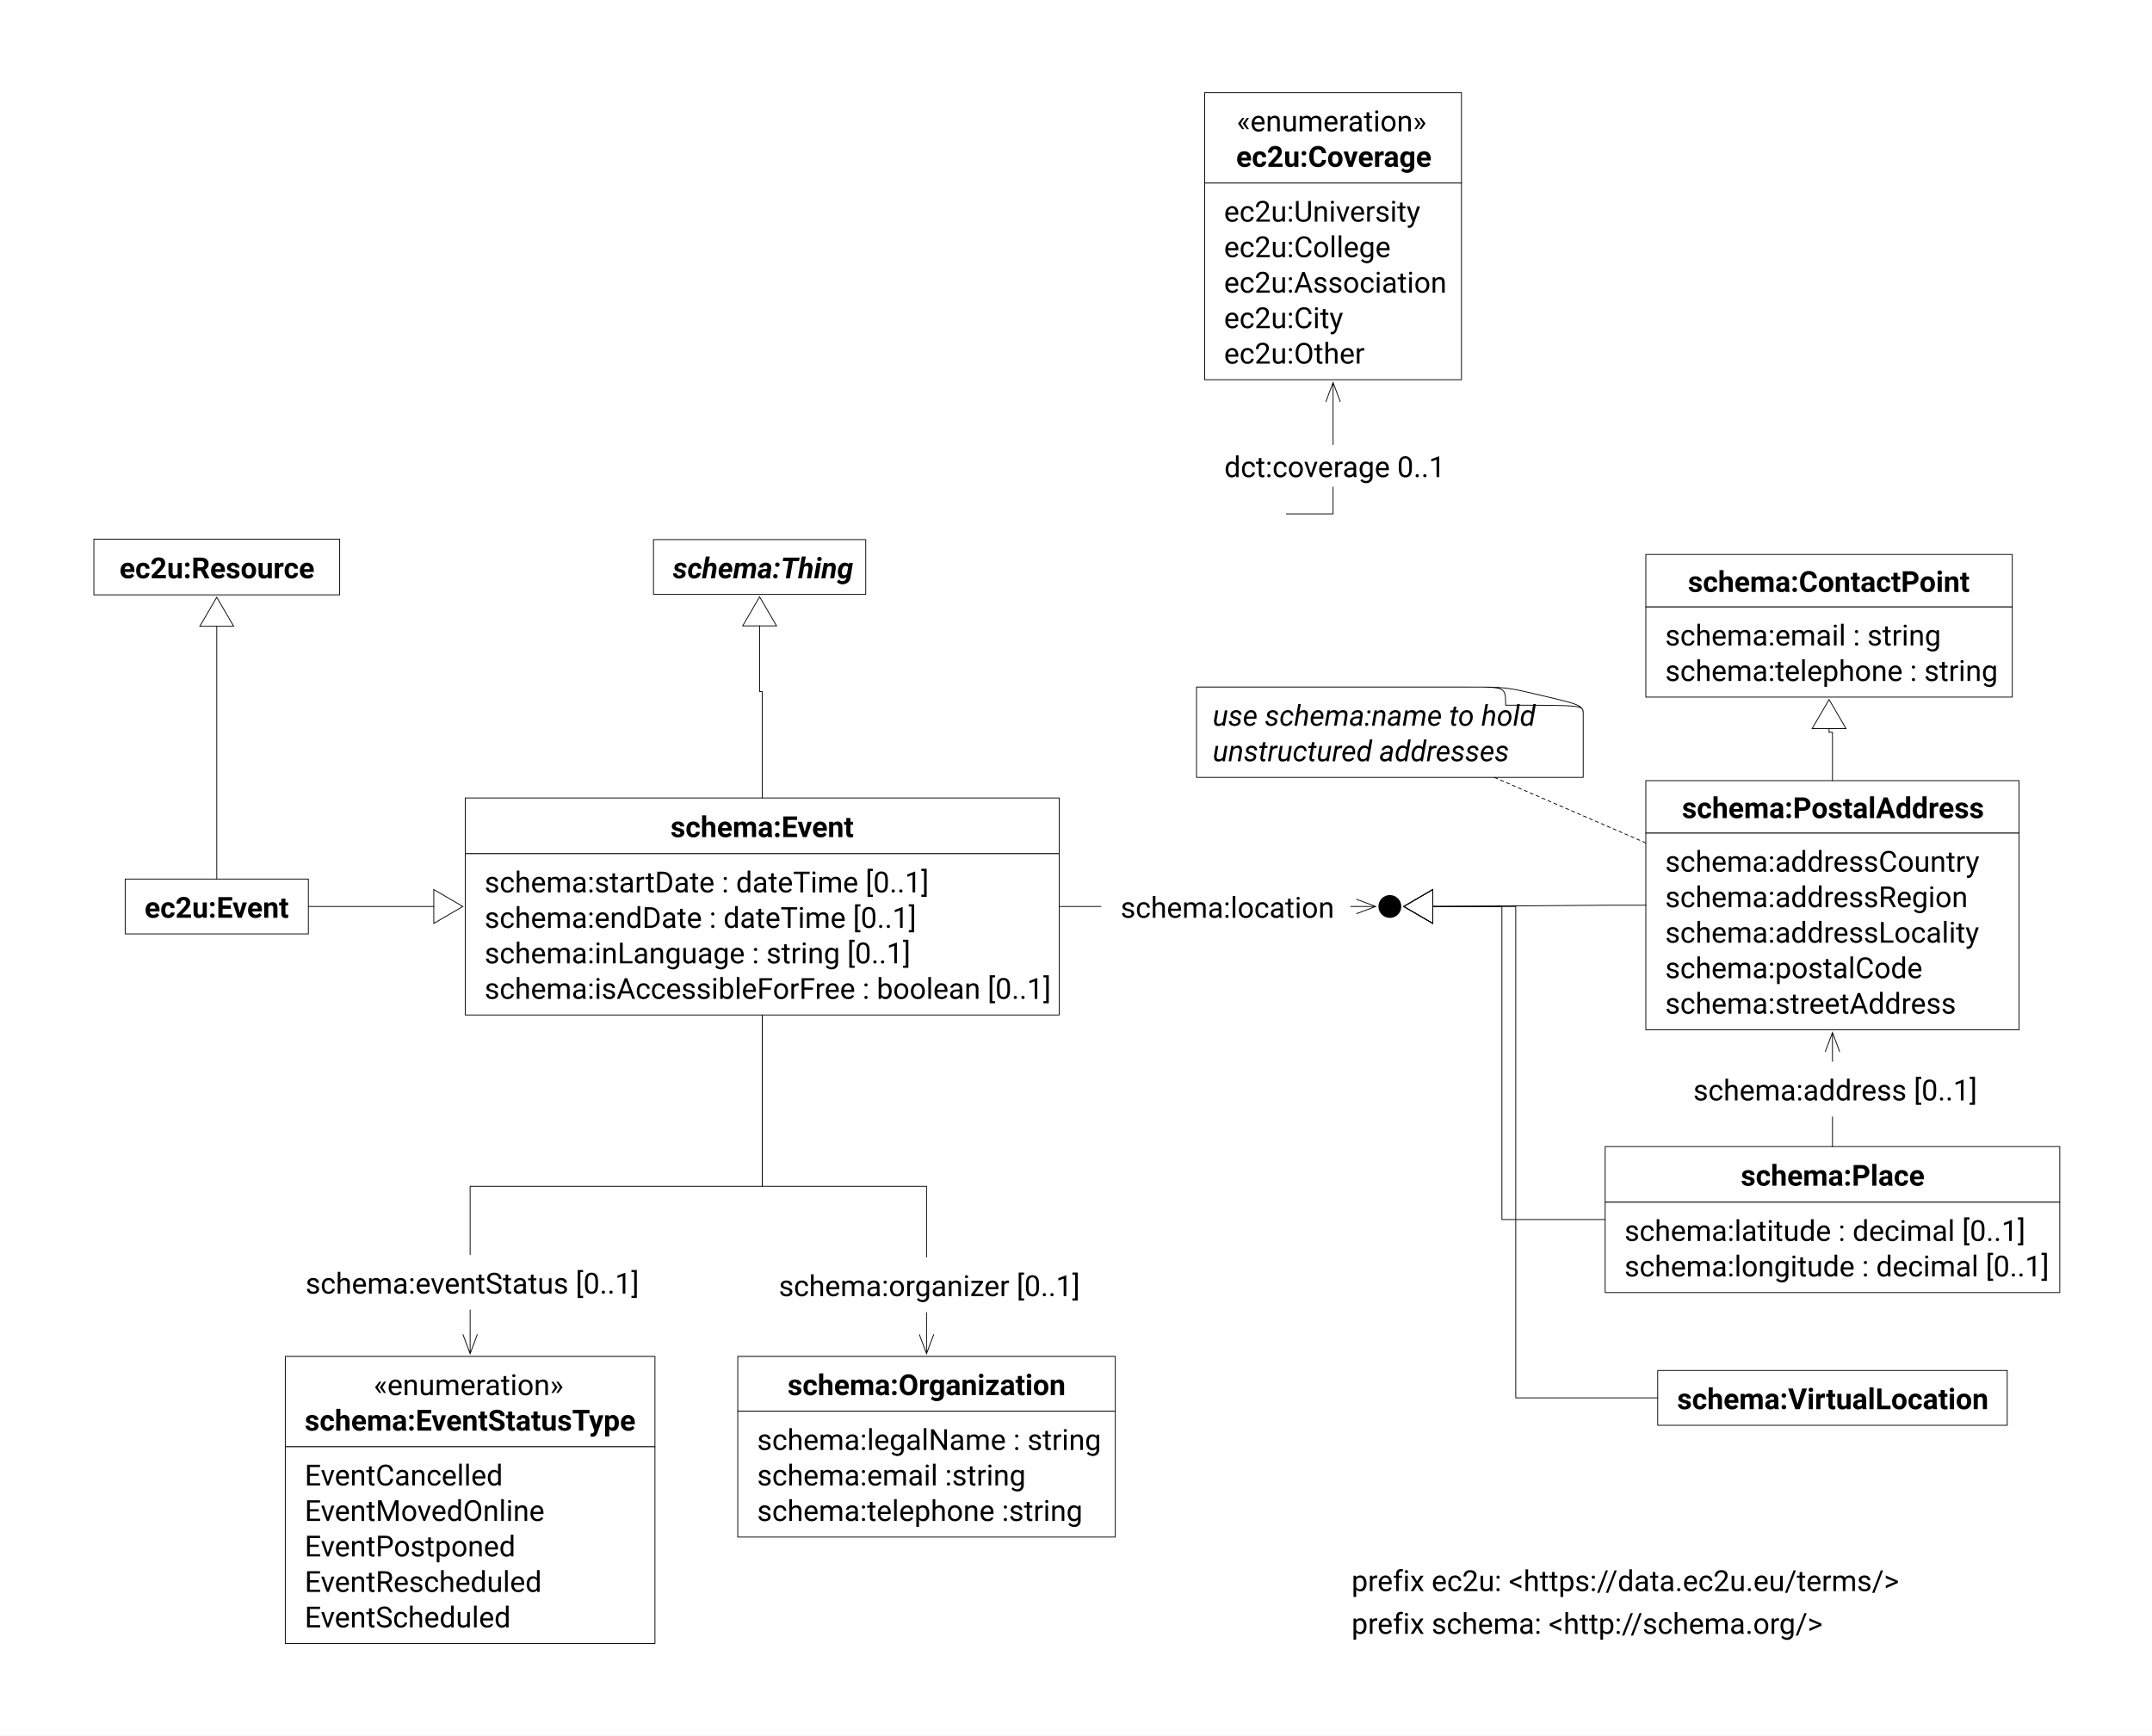
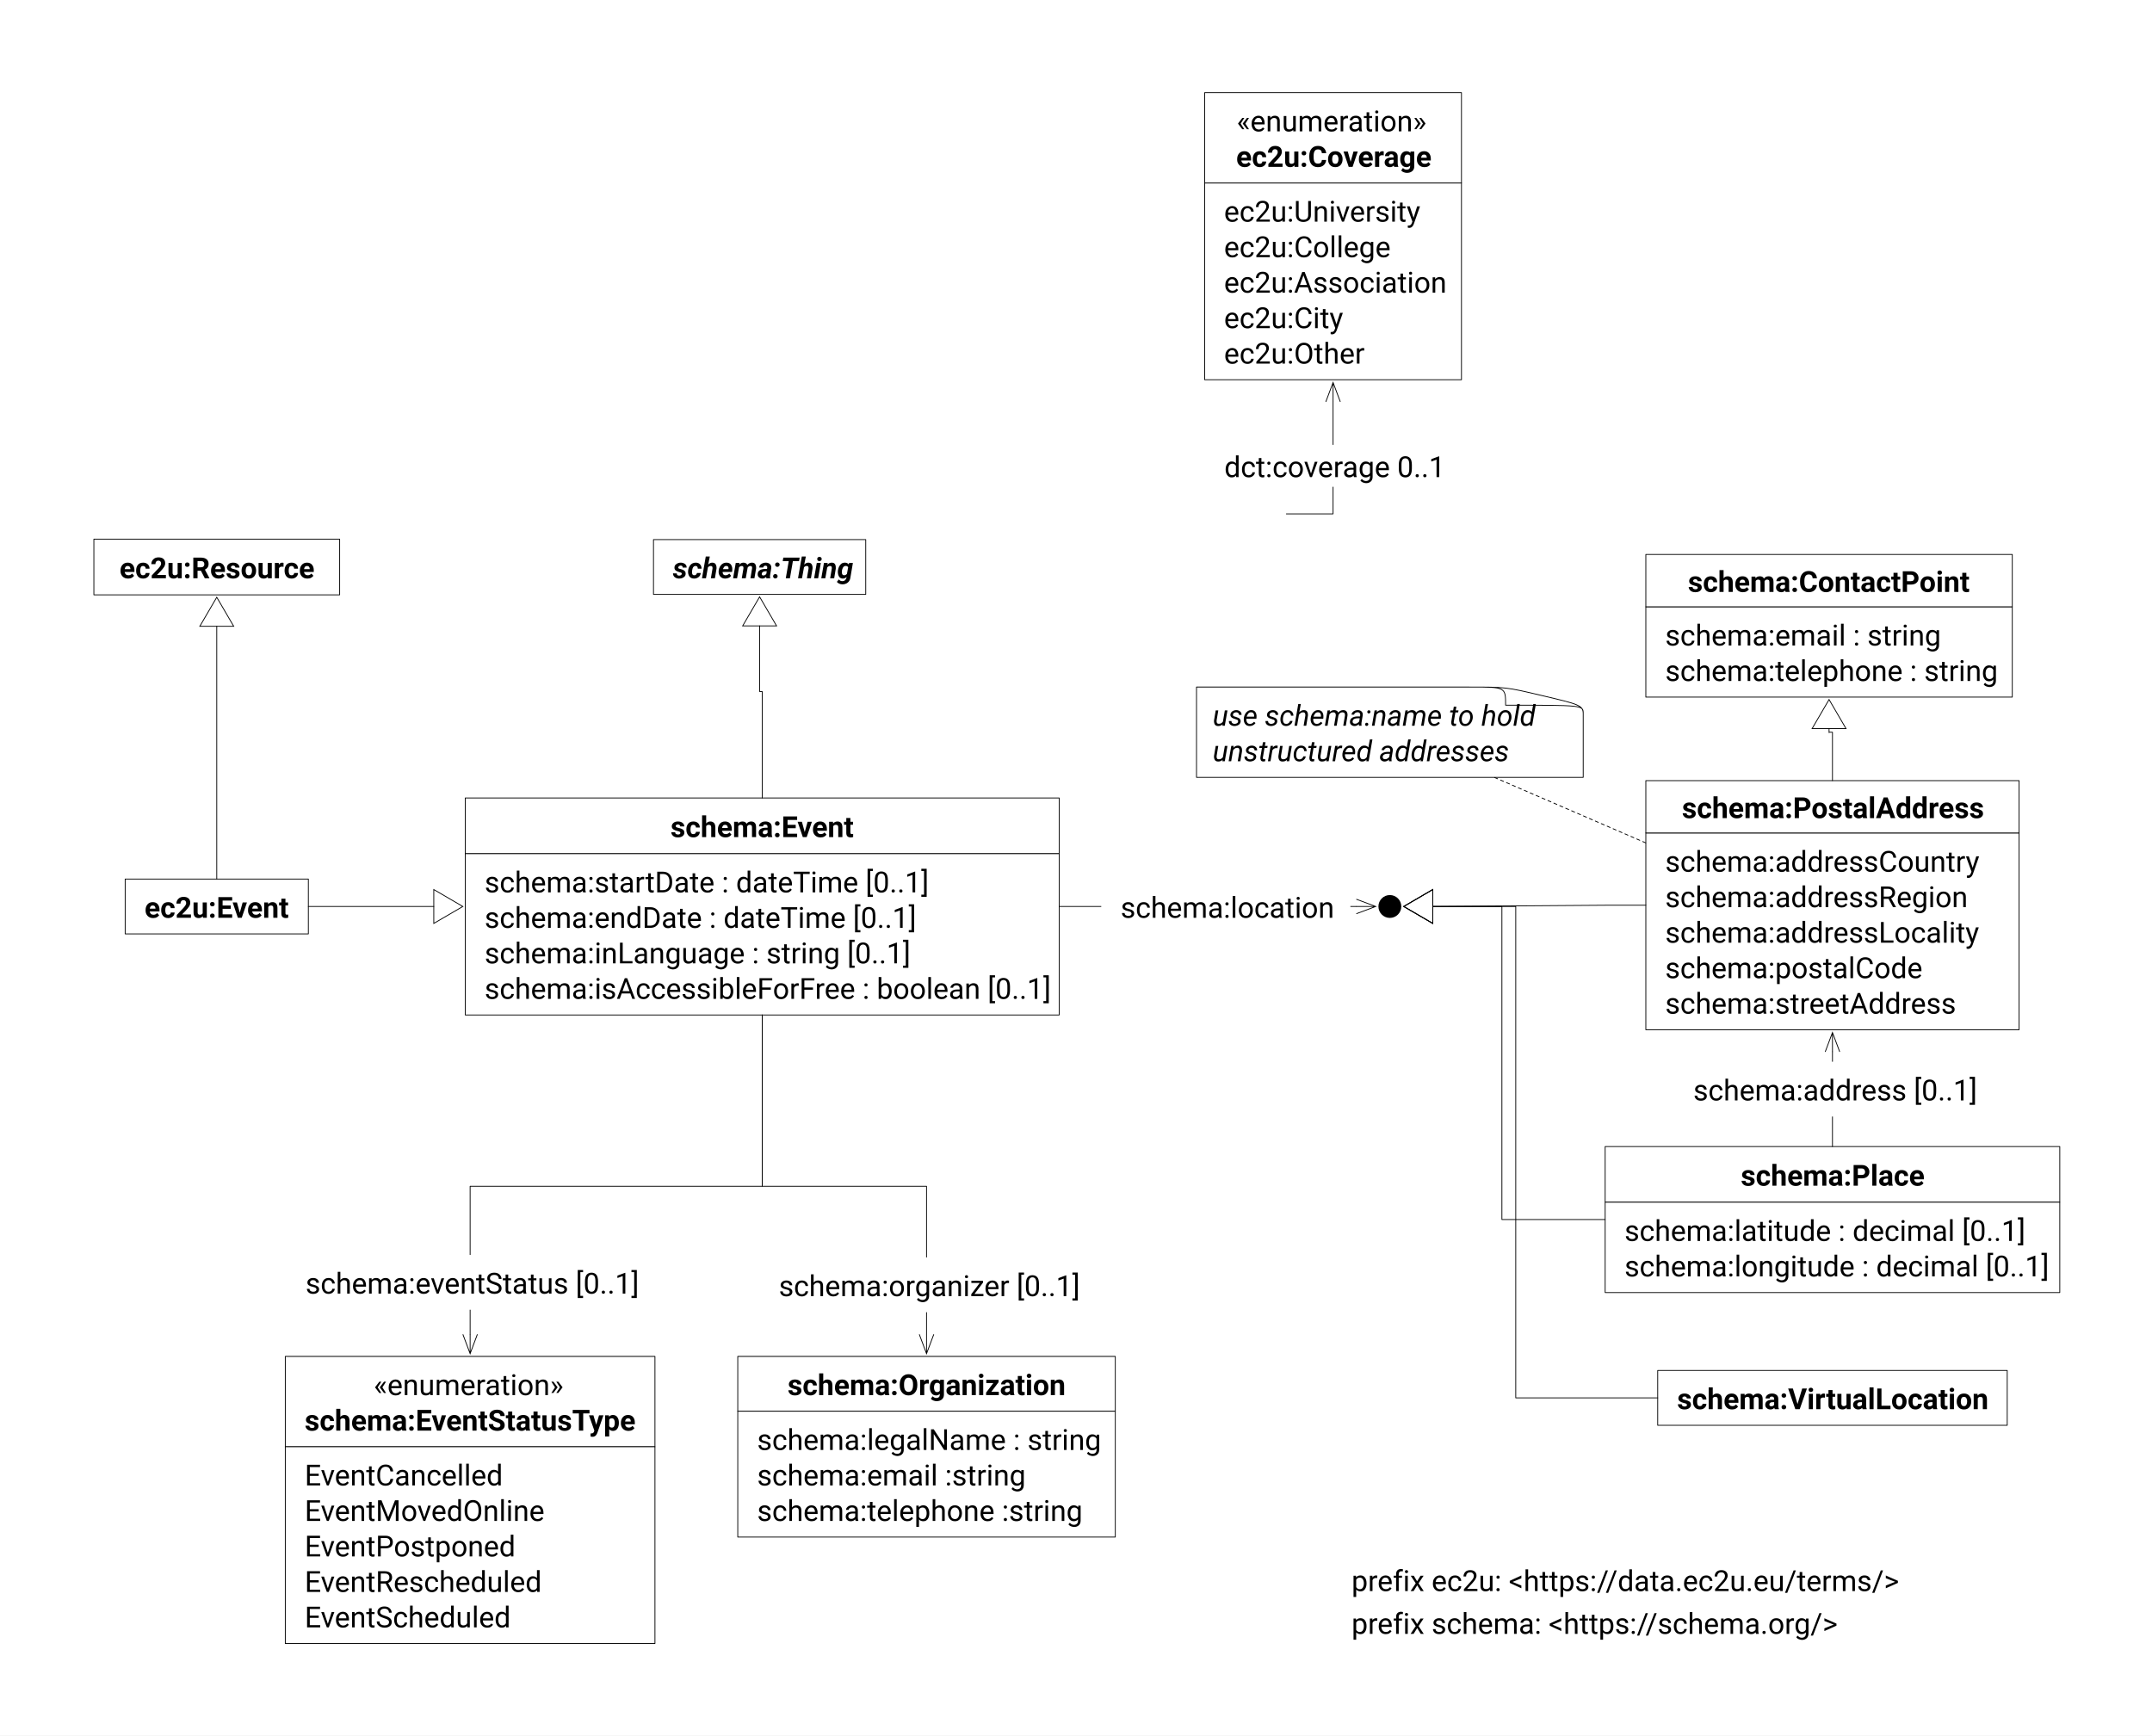
<svg xmlns="http://www.w3.org/2000/svg" xmlns:xlink="http://www.w3.org/1999/xlink" version="1.1" viewBox="-97 -101 667 538" width="667" height="538">
  <defs>
    <marker orient="auto" overflow="visible" markerUnits="strokeWidth" id="StickArrow_Marker" stroke-linejoin="miter" stroke-miterlimit="10" viewBox="-1 -10 26 20" markerWidth="26" markerHeight="20" color="black">
      <g>
        <path d="M 24 0 L 0 0 M 0 -9 L 24 0 L 0 9" fill="none" stroke="currentColor" stroke-width="1" />
      </g>
    </marker>
    <marker orient="auto" overflow="visible" markerUnits="strokeWidth" id="UMLInheritance_Marker" stroke-linejoin="miter" stroke-miterlimit="10" viewBox="-1 -22 38 44" markerWidth="38" markerHeight="44" color="black">
      <g>
        <path d="M 36 0 L 0 -21 L 0 21 Z" fill="none" stroke="currentColor" stroke-width="1" />
      </g>
    </marker>
  </defs>
  <g id="events" stroke-opacity="1" stroke-dasharray="none" fill="none" stroke="none" fill-opacity="1">
    <rect fill="white" x="-97" y="-101" width="667" height="538" />
    <g id="events_Layer_1">
      <g id="Group_173">
        <g id="Graphic_174">
-           <a xlink:href="http://schema.org/Event">
+           <a xlink:href="https://schema.org/Event">
            <rect x="47.2" y="146.365" width="184.099" height="17.261" fill="white" />
            <rect x="47.2" y="146.365" width="184.099" height="17.261" stroke="black" stroke-linecap="round" stroke-linejoin="round" stroke-width=".25" />
            <text transform="translate(110.8118 149.4952)" fill="black">
              <tspan font-family="Roboto" font-weight="bold" font-size="9" fill="black" x="0" y="9">
                                schema:Event
                            </tspan>
            </text>
          </a>
        </g>
        <g id="Graphic_175">
          <rect x="47.2" y="163.626" width="184.099" height="50" fill="white" />
          <rect x="47.2" y="163.626" width="184.099" height="50" stroke="black" stroke-linecap="round" stroke-linejoin="round" stroke-width=".25" />
          <text transform="translate(53.19951 166.6257)" fill="black">
            <tspan font-family="Roboto" font-size="9" fill="black" x="0" y="9">schema:startDate : dateTime
                            [0..1]
                        </tspan>
            <tspan font-family="Roboto" font-size="9" fill="black" x="0" y="20">schema:endDate : dateTime
                            [0..1]
                        </tspan>
            <tspan font-family="Roboto" font-size="9" fill="black" x="0" y="31">schema:inLanguage : string
                            [0..1]
                        </tspan>
            <tspan font-family="Roboto" font-size="9" fill="black" x="0" y="42">schema:isAccessibleForFree :
                            boolean [0..1]
                        </tspan>
          </text>
        </g>
      </g>
      <g id="Group_169">
        <g id="Graphic_170">
-           <a xlink:href="http://schema.org/Place">
+           <a xlink:href="https://schema.org/Place">
            <rect x="400.508" y="254.411" width="140.909" height="17.261" fill="white" />
            <rect x="400.508" y="254.411" width="140.909" height="17.261" stroke="black" stroke-linecap="round" stroke-linejoin="round" stroke-width=".25" />
            <text transform="translate(442.5411 257.5412)" fill="black">
              <tspan font-family="Roboto" font-weight="bold" font-size="9" fill="black" x="0" y="9">
                                schema:Place
                            </tspan>
            </text>
          </a>
        </g>
        <g id="Graphic_171">
          <rect x="400.508" y="271.672" width="140.909" height="28" fill="white" />
          <rect x="400.508" y="271.672" width="140.909" height="28" stroke="black" stroke-linecap="round" stroke-linejoin="round" stroke-width=".25" />
          <text transform="translate(406.5082 274.6717)" fill="black">
            <tspan font-family="Roboto" font-size="9" fill="black" x="0" y="9">schema:latitude : decimal
                            [0..1]
                        </tspan>
            <tspan font-family="Roboto" font-size="9" fill="black" x="0" y="20">schema:longitude : decimal
                            [0..1]
                        </tspan>
          </text>
        </g>
      </g>
      <g id="Group_165">
        <g id="Graphic_167">
          <rect x="413.118" y="157.215" width="115.689" height="61" fill="white" />
          <rect x="413.118" y="157.215" width="115.689" height="61" stroke="black" stroke-linecap="round" stroke-linejoin="round" stroke-width=".25" />
          <text transform="translate(419.1182 160.2151)" fill="black">
            <tspan font-family="Roboto" font-size="9" fill="black" x="0" y="9">schema:addressCountry</tspan>
            <tspan font-family="Roboto" font-size="9" fill="black" x="0" y="20">schema:addressRegion</tspan>
            <tspan font-family="Roboto" font-size="9" fill="black" x="0" y="31">schema:addressLocality
                        </tspan>
            <tspan font-family="Roboto" font-size="9" fill="black" x="0" y="42">schema:postalCode</tspan>
            <tspan font-family="Roboto" font-size="9" fill="black" x="0" y="53">schema:streetAddress</tspan>
          </text>
        </g>
        <g id="Graphic_166">
-           <a xlink:href="http://schema.org/PostalAddress">
+           <a xlink:href="https://schema.org/PostalAddress">
            <rect x="413.118" y="140.983" width="115.689" height="16.232" fill="white" />
            <rect x="413.118" y="140.983" width="115.689" height="16.232" stroke="black" stroke-linecap="round" stroke-linejoin="round" stroke-width=".25" />
            <text transform="translate(424.295 143.5991)" fill="black">
              <tspan font-family="Roboto" font-weight="bold" font-size="9" fill="black" x="0" y="9">
                                schema:PostalAddress
                            </tspan>
            </text>
          </a>
        </g>
      </g>
      <g id="Group_161">
        <g id="Graphic_162">
-           <a xlink:href="http://schema.org/VirtualLocation">
+           <a xlink:href="https://schema.org/VirtualLocation">
            <rect x="416.799" y="323.818" width="108.328" height="17" fill="white" />
            <rect x="416.799" y="323.818" width="108.328" height="17" stroke="black" stroke-linecap="round" stroke-linejoin="round" stroke-width=".25" />
            <text transform="translate(422.7987 326.8177)" fill="black">
              <tspan font-family="Roboto" font-weight="bold" font-size="9" fill="black" x="0" y="9">
                                schema:VirtualLocation
                            </tspan>
            </text>
          </a>
        </g>
      </g>
      <g id="Line_160">
        <line x1="470.963" y1="254.411" x2="470.963" y2="225.065" marker-end="url(#StickArrow_Marker)" stroke="black" stroke-linecap="round" stroke-linejoin="round" stroke-width=".25" />
      </g>
      <g id="Graphic_159">
        <rect x="421.817" y="228.113" width="98.291" height="17" fill="white" />
        <text transform="translate(427.8172 231.1128)" fill="black">
          <tspan font-family="Roboto" font-size="9" fill="black" x="0" y="9">schema:address [0..1]</tspan>
        </text>
      </g>
      <g id="Line_158">
        <line x1="231.298" y1="179.995" x2="323.386" y2="179.995" marker-end="url(#StickArrow_Marker)" stroke="black" stroke-linecap="round" stroke-linejoin="round" stroke-width=".25" />
      </g>
      <g id="Graphic_157">
        <rect x="244.329" y="171.495" width="77.219" height="17" fill="white" />
        <text transform="translate(250.3295 174.4952)" fill="black">
          <tspan font-family="Roboto" font-size="9" fill="black" x="0" y="9">schema:location</tspan>
        </text>
      </g>
      <g id="Group_153">
        <g id="Graphic_154">
          <a xlink:href="things.svg">
            <rect x="105.546" y="66.26" width="65.785" height="17" fill="white" />
            <rect x="105.546" y="66.26" width="65.785" height="17" stroke="black" stroke-linecap="round" stroke-linejoin="round" stroke-width=".25" />
            <text transform="translate(111.5457 69.25984)" fill="black">
              <tspan font-family="Roboto" font-style="italic" font-weight="bold" font-size="9" fill="black" x="0" y="9">schema:Thing
                  </tspan>
            </text>
          </a>
        </g>
      </g>
      <g id="Line_152">
        <path d="M 470.963 140.983 L 470.963 125.983 L 469.908 125.983 L 469.908 126.098 L 469.908 124.848" marker-end="url(#UMLInheritance_Marker)" stroke="black" stroke-linecap="round" stroke-linejoin="round" stroke-width=".25" />
      </g>
      <g id="Group_148">
        <g id="Graphic_149">
-           <a xlink:href="http://schema.org/EventStatusType">
+           <a xlink:href="https://schema.org/EventStatusType">
            <rect x="-8.575" y="319.467" width="114.573" height="28" fill="white" />
            <rect x="-8.575" y="319.467" width="114.573" height="28" stroke="black" stroke-linecap="round" stroke-linejoin="round" stroke-width=".25" />
            <text transform="translate(-2.574803 322.4672)" fill="black">
              <tspan font-family="Roboto" font-size="9" fill="black" x="21.412" y="9">«enumeration»</tspan>
              <tspan font-family="Roboto" font-weight="bold" font-size="9" fill="black" x="0" y="20">
                          schema:EventStatusType
                      </tspan>
            </text>
          </a>
        </g>
        <g id="Graphic_150">
          <rect x="-8.575" y="347.467" width="114.573" height="61" fill="white" />
          <rect x="-8.575" y="347.467" width="114.573" height="61" stroke="black" stroke-linecap="round" stroke-linejoin="round" stroke-width=".25" />
          <text transform="translate(-2.574803 350.4672)" fill="black">
            <tspan font-family="Roboto" font-size="9" fill="black" x="0" y="9">EventCancelled</tspan>
            <tspan font-family="Roboto" font-size="9" fill="black" x="0" y="20">EventMovedOnline</tspan>
            <tspan font-family="Roboto" font-size="9" fill="black" x="0" y="31">EventPostponed</tspan>
            <tspan font-family="Roboto" font-size="9" fill="black" x="0" y="42">EventRescheduled</tspan>
            <tspan font-family="Roboto" font-size="9" fill="black" x="0" y="53">EventScheduled</tspan>
          </text>
        </g>
      </g>
      <g id="Line_147">
        <path d="M 139.249 213.626 L 139.249 266.726 L 48.712 266.726 L 48.712 312.617" marker-end="url(#StickArrow_Marker)" stroke="black" stroke-linecap="round" stroke-linejoin="round" stroke-width=".25" />
      </g>
      <g id="Graphic_146">
        <rect x="-8.302" y="287.997" width="114.028" height="17" fill="white" />
        <text transform="translate(-2.302342 290.9971)" fill="black">
          <tspan font-family="Roboto" font-size="9" fill="black" x="0" y="9">schema:eventStatus [0..1]</tspan>
        </text>
      </g>
      <g id="Group_142">
        <g id="Graphic_143">
          <a xlink:href="resources.svg">
            <rect x="-67.905" y="66.129" width="76.179" height="17.261" fill="white" />
            <rect x="-67.905" y="66.129" width="76.179" height="17.261" stroke="black" stroke-linecap="round" stroke-linejoin="round" stroke-width=".25" />
            <text transform="translate(-59.97101 69.25984)" fill="black">
              <tspan font-family="Roboto" font-weight="bold" font-size="9" fill="black" x="0" y="9">ec2u:Resource</tspan>
            </text>
          </a>
        </g>
      </g>
      <g id="Group_138">
        <g id="Graphic_140">
          <rect x="413.118" y="87.098" width="113.58" height="28" fill="white" />
          <rect x="413.118" y="87.098" width="113.58" height="28" stroke="black" stroke-linecap="round" stroke-linejoin="round" stroke-width=".25" />
          <text transform="translate(419.1182 90.0982)" fill="black">
            <tspan font-family="Roboto" font-size="9" fill="black" x="0" y="9">schema:email : string</tspan>
            <tspan font-family="Roboto" font-size="9" fill="black" x="0" y="20">schema:telephone : string</tspan>
          </text>
        </g>
        <g id="Graphic_139">
-           <a xlink:href="http://schema.org/ContactPoint">
+           <a xlink:href="https://schema.org/ContactPoint">
            <rect x="413.118" y="70.866" width="113.58" height="16.232" fill="white" />
            <rect x="413.118" y="70.866" width="113.58" height="16.232" stroke="black" stroke-linecap="round" stroke-linejoin="round" stroke-width=".25" />
            <text transform="translate(426.1517 73.48217)" fill="black">
              <tspan font-family="Roboto" font-weight="bold" font-size="9" fill="black" x="0" y="9">
                          schema:ContactPoint
                      </tspan>
            </text>
          </a>
        </g>
      </g>
      <g id="Line_137">
        <path d="M 139.249 146.365 L 139.249 113.365 L 138.438 113.365 L 138.438 93.01" marker-end="url(#UMLInheritance_Marker)" stroke="black" stroke-linecap="round" stroke-linejoin="round" stroke-width=".25" />
      </g>
      <g id="Group_133">
        <g id="Graphic_134">
-           <a xlink:href="http://schema.org/Organization">
+           <a xlink:href="https://schema.org/Organization">
            <rect x="131.666" y="319.467" width="117.016" height="17" fill="white" />
            <rect x="131.666" y="319.467" width="117.016" height="17" stroke="black" stroke-linecap="round" stroke-linejoin="round" stroke-width=".25" />
            <text transform="translate(147.0968 322.4672)" fill="black">
              <tspan font-family="Roboto" font-weight="bold" font-size="9" fill="black" x="0" y="9">
                                schema:Organization
                            </tspan>
            </text>
          </a>
        </g>
        <g id="Graphic_135">
          <rect x="131.666" y="336.467" width="117.016" height="39" fill="white" />
          <rect x="131.666" y="336.467" width="117.016" height="39" stroke="black" stroke-linecap="round" stroke-linejoin="round" stroke-width=".25" />
          <text transform="translate(137.6661 339.4672)" fill="black">
            <tspan font-family="Roboto" font-size="9" fill="black" x="0" y="9">schema:legalName : string
                        </tspan>
            <tspan font-family="Roboto" font-size="9" fill="black" x="0" y="20">schema:email :string</tspan>
            <tspan font-family="Roboto" font-size="9" fill="black" x="0" y="31">schema:telephone :string
                        </tspan>
          </text>
        </g>
      </g>
      <g id="Line_132">
        <path d="M 139.249 213.626 L 139.249 266.726 L 190.174 266.726 L 190.174 312.617" marker-end="url(#StickArrow_Marker)" stroke="black" stroke-linecap="round" stroke-linejoin="round" stroke-width=".25" />
      </g>
      <g id="Graphic_131">
        <rect x="138.385" y="288.777" width="103.578" height="17" fill="white" />
        <text transform="translate(144.3854 291.777)" fill="black">
          <tspan font-family="Roboto" font-size="9" fill="black" x="0" y="9">schema:organizer [0..1]</tspan>
        </text>
      </g>
      <g id="Graphic_130">
        <circle cx="333.78" cy="179.995" r="3.543" fill="black" />
      </g>
      <g id="Line_129">
        <path d="M 416.799 332.318 L 372.799 332.318 L 372.799 179.995 L 347.073 179.995" marker-end="url(#UMLInheritance_Marker)" stroke="black" stroke-linecap="round" stroke-linejoin="round" stroke-width=".25" />
      </g>
      <g id="Line_128">
        <path d="M 413.118 179.599 L 402.118 179.599 L 348.323 179.995 L 347.073 179.995" marker-end="url(#UMLInheritance_Marker)" stroke="black" stroke-linecap="round" stroke-linejoin="round" stroke-width=".25" />
      </g>
      <g id="Line_127">
        <path d="M 400.508 277.041 L 368.508 277.041 L 368.508 179.995 L 347.073 179.995" marker-end="url(#UMLInheritance_Marker)" stroke="black" stroke-linecap="round" stroke-linejoin="round" stroke-width=".25" />
      </g>
      <g id="Group_121">
        <g id="Graphic_122">
          <rect x="-58.204" y="171.495" width="56.776" height="17" fill="white" />
          <rect x="-58.204" y="171.495" width="56.776" height="17" stroke="black" stroke-linecap="round" stroke-linejoin="round" stroke-width=".25" />
          <text transform="translate(-52.20367 174.4952)" fill="black">
            <tspan font-family="Roboto" font-weight="bold" font-size="9" fill="black" x="0" y="9">
                            ec2u:Event
                        </tspan>
          </text>
        </g>
      </g>
      <g id="Line_120">
        <line x1="-1.428" y1="179.995" x2="37.45" y2="179.995" marker-end="url(#UMLInheritance_Marker)" stroke="black" stroke-linecap="round" stroke-linejoin="round" stroke-width=".25" />
      </g>
      <g id="Line_119">
        <line x1="-29.816" y1="171.495" x2="-29.816" y2="93.14" marker-end="url(#UMLInheritance_Marker)" stroke="black" stroke-linecap="round" stroke-linejoin="round" stroke-width=".25" />
      </g>
      <g id="Graphic_118">
        <path d="M 393.708 120.254 C 393.708 117.601 392.185 117.273 381.066 114.648 L 380.949 114.621 C 369.771 111.969 369.655 111.969 358.183 111.969 C 342.909 111.969 273.852 111.969 273.852 111.969 L 273.852 139.969 L 393.708 139.969 L 393.708 120.254 Z" fill="white" />
        <path d="M 393.708 120.254 C 393.708 117.601 392.185 117.273 381.066 114.648 L 380.949 114.621 C 369.771 111.969 369.655 111.969 358.183 111.969 C 342.909 111.969 273.852 111.969 273.852 111.969 L 273.852 139.969 L 393.708 139.969 L 393.708 120.254 Z M 393.708 120.117 C 393.708 117.601 393.59 117.601 369.655 117.601 L 369.655 117.601 C 369.655 111.996 369.655 111.969 358.886 111.969" stroke="black" stroke-linecap="round" stroke-linejoin="round" stroke-width=".25" />
        <text transform="translate(278.8515 114.9685)" fill="black">
          <tspan font-family="Roboto" font-style="italic" font-size="9" fill="black" x="0" y="9">use
                        schema:name to hold
                    </tspan>
          <tspan font-family="Roboto" font-style="italic" font-size="9" fill="black" x="0" y="20">unstructured
                        addresses
                    </tspan>
        </text>
      </g>
      <g id="Line_117">
        <line x1="366.256" y1="140.018" x2="413.118" y2="160.291" stroke="black" stroke-linecap="round" stroke-linejoin="round" stroke-dasharray="1.0,1.0" stroke-width=".25" />
      </g>
      <g id="Group_115">
        <g id="Graphic_116">
          <text transform="translate(321.9076 383.2062)" fill="black">
            <tspan font-family="Roboto" font-size="9" fill="black" x="0" y="9">prefix ec2u: &lt;https://data.ec2u.eu/terms/&gt;</tspan>
          </text>
        </g>
      </g>
      <g id="Graphic_114">
-         <a xlink:href="http://schema.org/">
+         <a xlink:href="https://schema.org/">
          <text transform="translate(321.9076 396.4672)" fill="black">
-             <tspan font-family="Roboto" font-size="9" fill="black" x="0" y="9">prefix schema: &lt;http://schema.org/&gt;</tspan>
+             <tspan font-family="Roboto" font-size="9" fill="black" x="0" y="9">prefix schema: &lt;https://schema.org/&gt;</tspan>
          </text>
        </a>
      </g>
      <g id="Group_178">
        <g id="Graphic_180">
          <rect x="276.378" y="-44.283" width="79.597" height="61" fill="white" />
          <rect x="276.378" y="-44.283" width="79.597" height="61" stroke="black" stroke-linecap="round" stroke-linejoin="round" stroke-width=".25" />
          <text transform="translate(282.378 -41.28346)" fill="black">
            <tspan font-family="Roboto" font-size="9" fill="black" x="0" y="9">ec2u:University</tspan>
            <tspan font-family="Roboto" font-size="9" fill="black" x="0" y="20">ec2u:College</tspan>
            <tspan font-family="Roboto" font-size="9" fill="black" x="0" y="31">ec2u:Association</tspan>
            <tspan font-family="Roboto" font-size="9" fill="black" x="0" y="42">ec2u:City</tspan>
            <tspan font-family="Roboto" font-size="9" fill="black" x="0" y="53">ec2u:Other</tspan>
          </text>
        </g>
        <g id="Graphic_179">
          <rect x="276.378" y="-72.283" width="79.597" height="28" fill="white" />
          <rect x="276.378" y="-72.283" width="79.597" height="28" stroke="black" stroke-linecap="round" stroke-linejoin="round" stroke-width=".25" />
          <text transform="translate(286.1243 -69.28347)" fill="black">
            <tspan font-family="Roboto" font-size="9" fill="black" x=".178" y="9">«enumeration»</tspan>
            <tspan font-family="Roboto" font-weight="bold" font-size="9" fill="black" x="0" y="20">
                            ec2u:Coverage
                        </tspan>
          </text>
        </g>
      </g>
      <g id="Line_177">
        <path d="M 301.707 58.293 L 316.176 58.293 L 316.176 23.567" marker-end="url(#StickArrow_Marker)" stroke="black" stroke-linecap="round" stroke-linejoin="round" stroke-width=".25" />
      </g>
      <g id="Graphic_176">
        <rect x="279.461" y="36.9" width="73.43" height="13" fill="white" />
        <text transform="translate(282.4615 37.89993)" fill="black">
          <tspan font-family="Roboto" font-size="9" fill="black" x="0" y="9">dct:coverage 0..1</tspan>
        </text>
      </g>
    </g>
  </g>
</svg>
